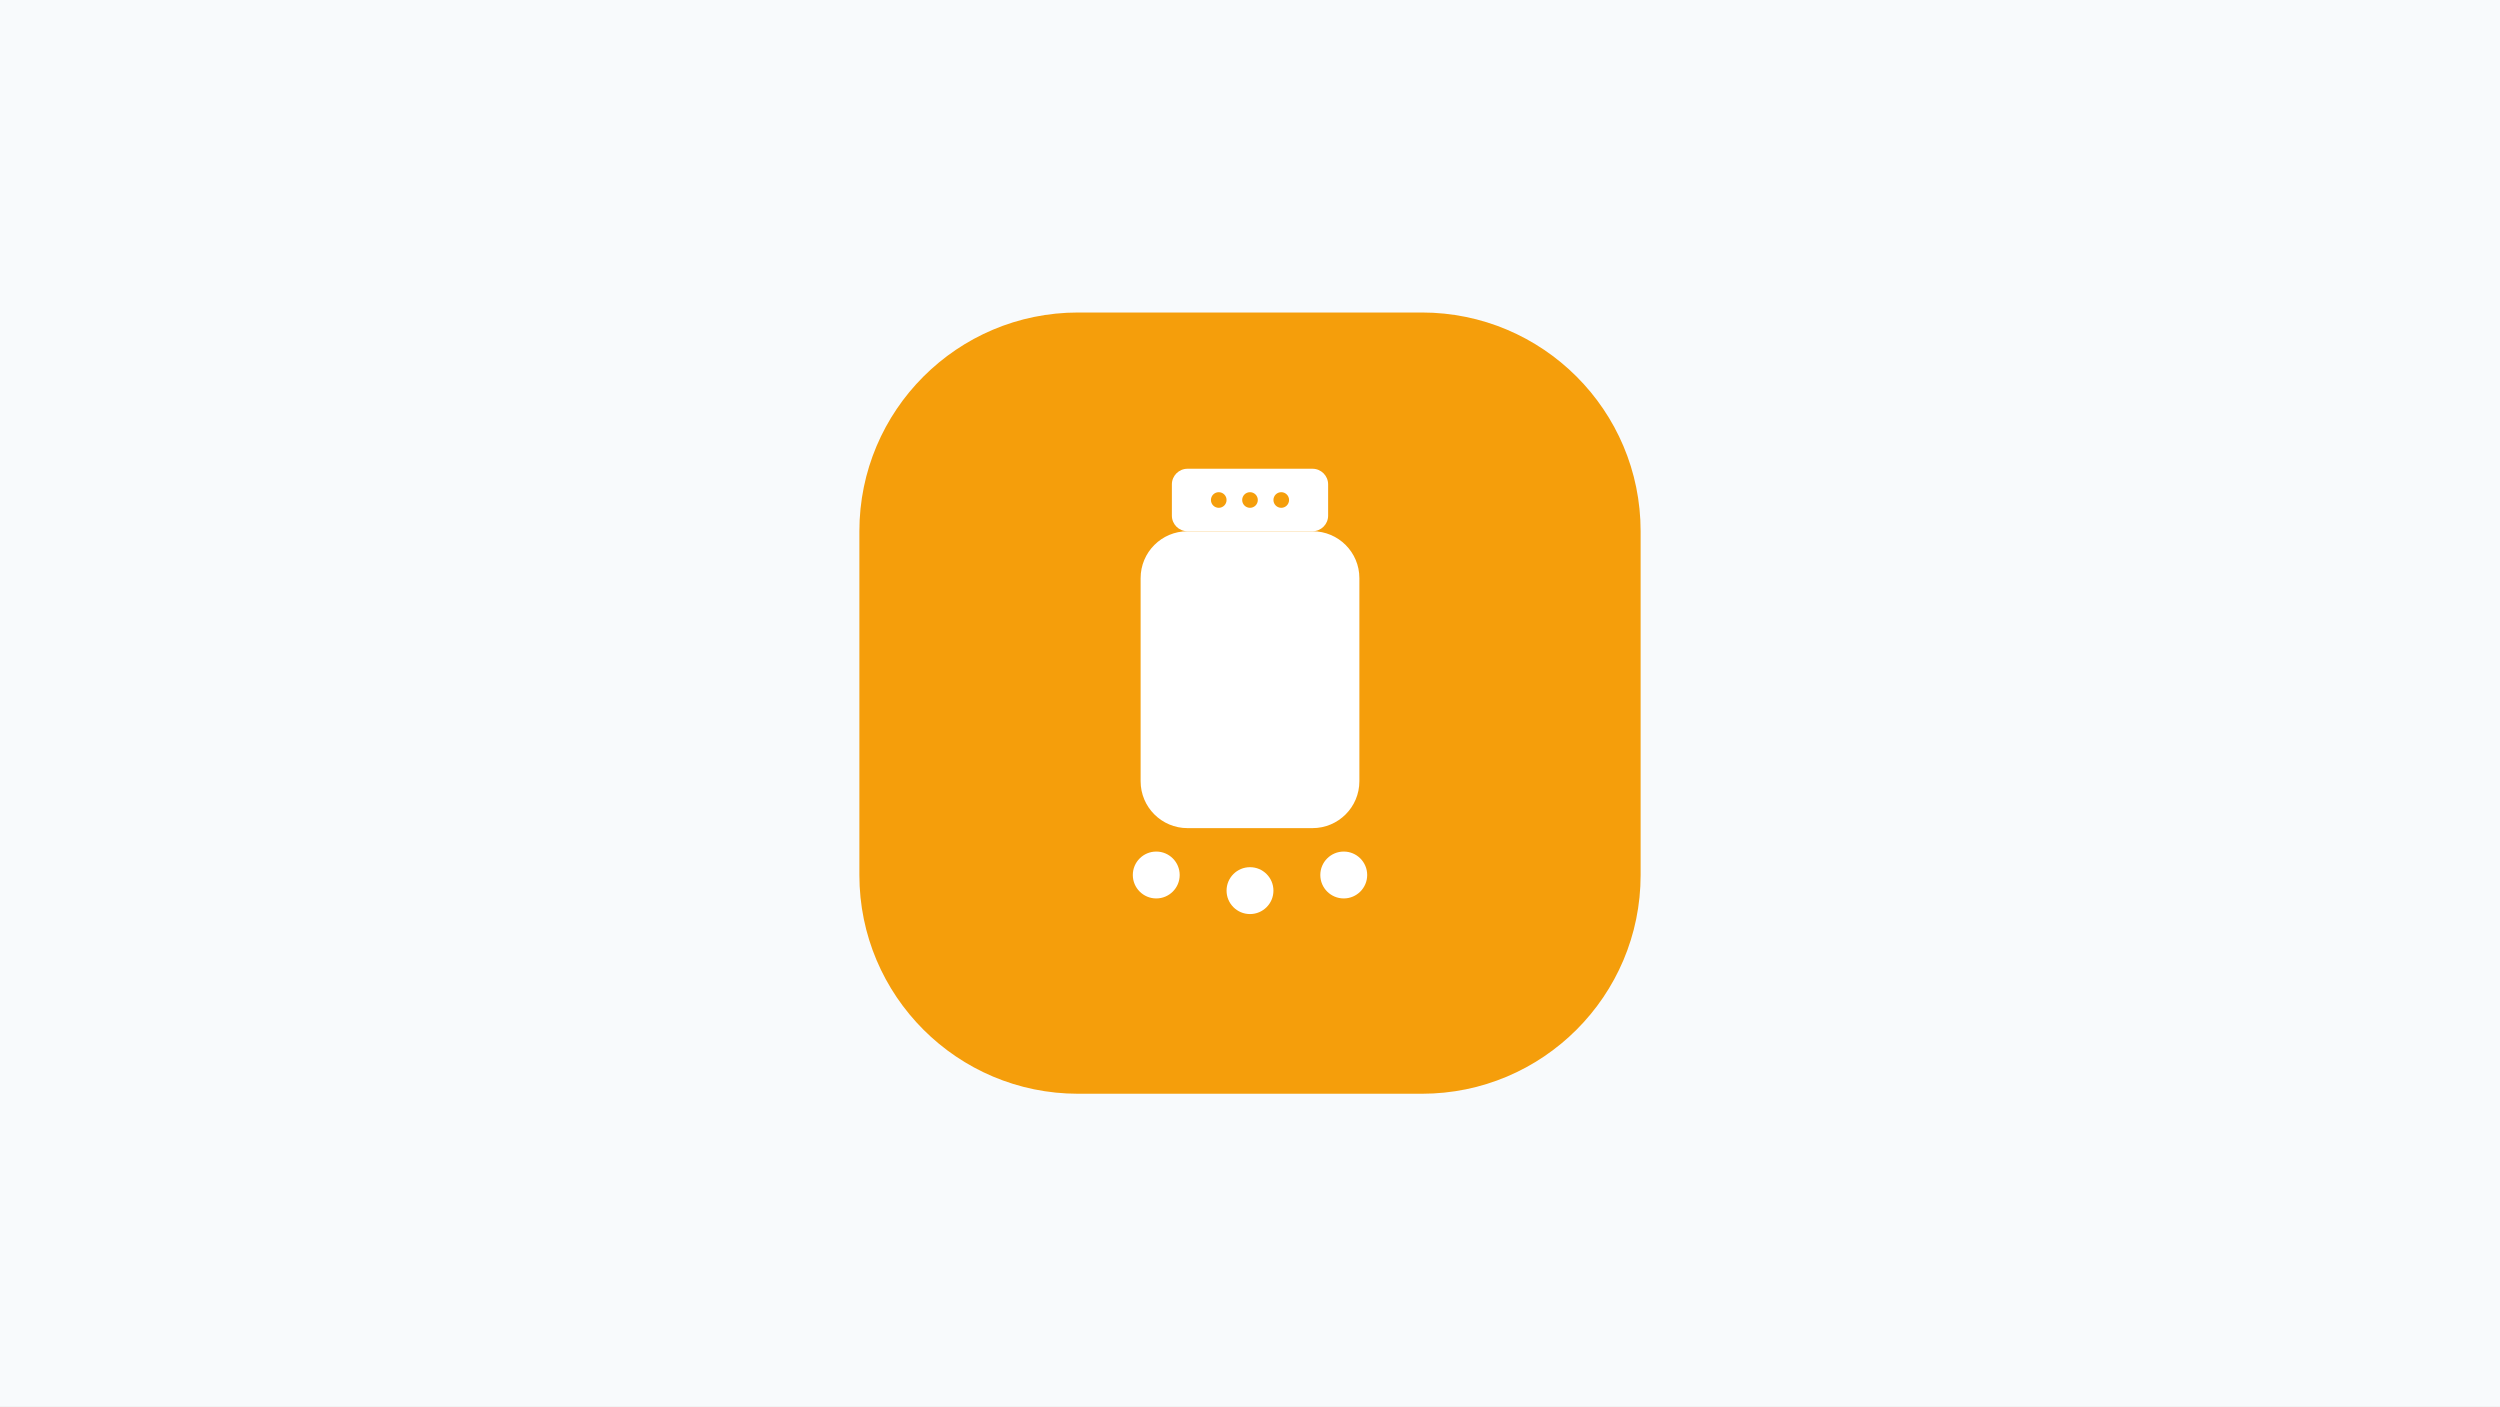
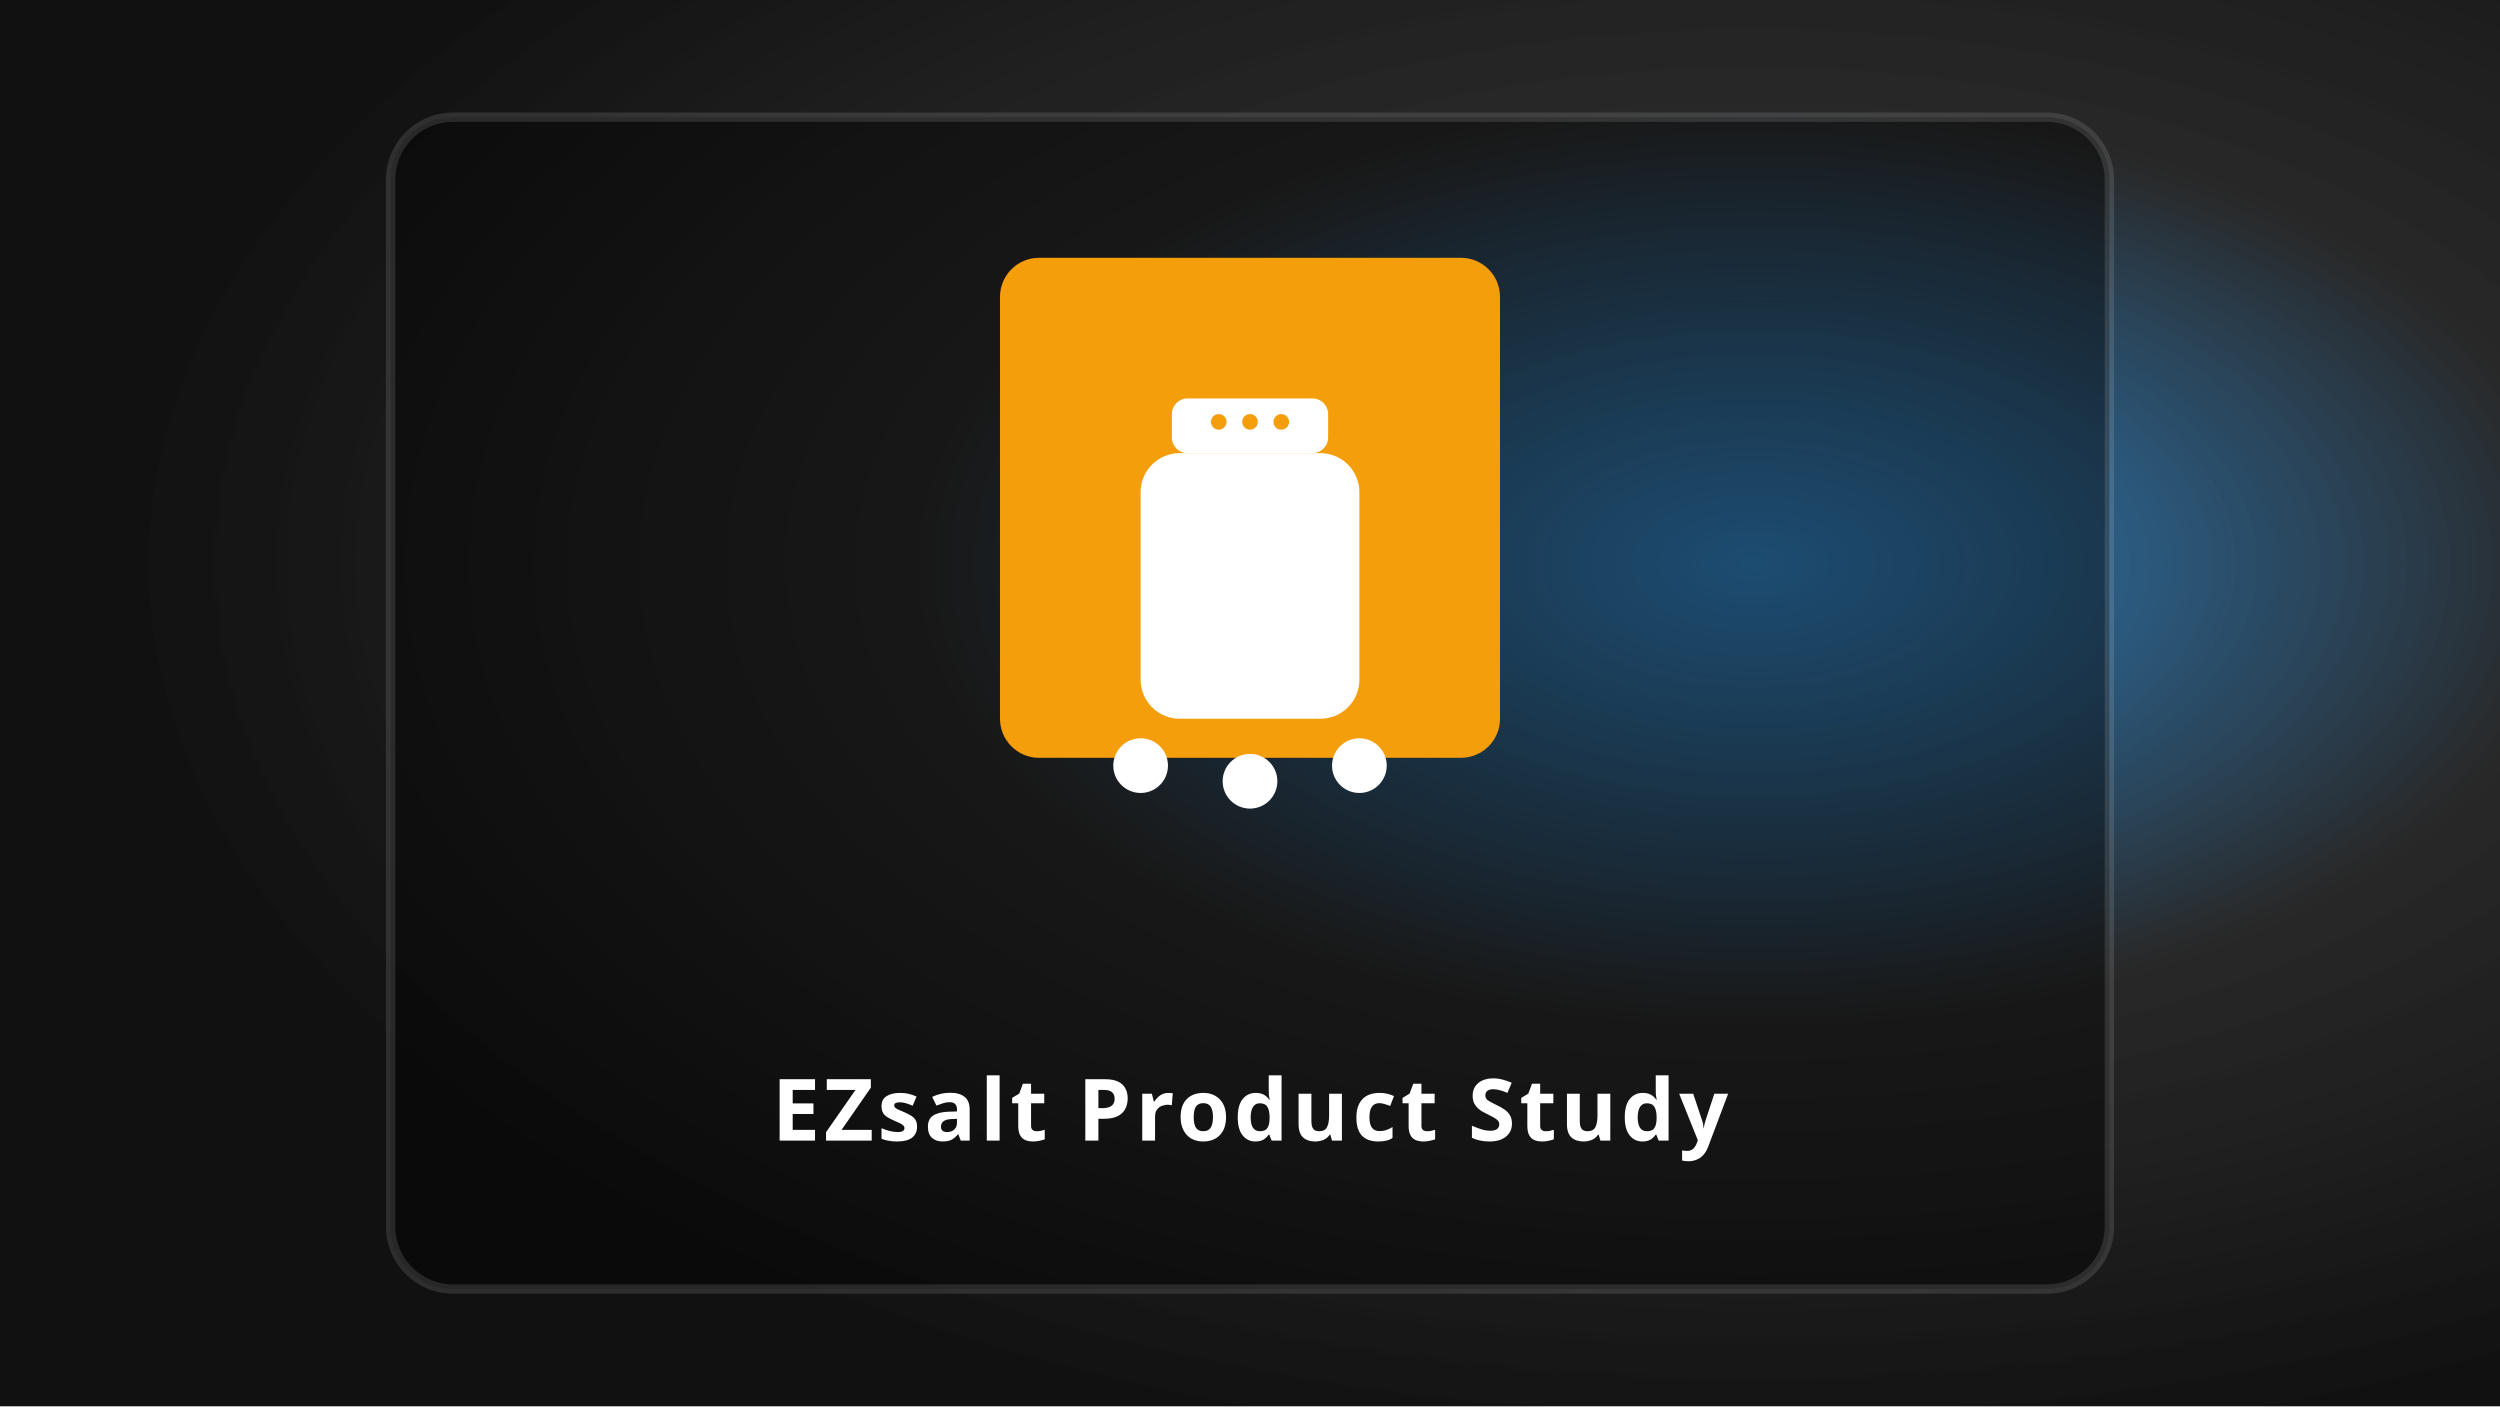
<svg xmlns="http://www.w3.org/2000/svg" viewBox="0 0 320 180" width="100%" height="100%">
-   <rect width="320" height="180" fill="#f8fafc" />
-   <rect x="110" y="40" width="100" height="100" rx="28" fill="#f59e0b" />
-   <rect x="146" y="68" width="28" height="38" rx="6" fill="#ffffff" />
-   <rect x="150" y="60" width="20" height="8" rx="2" fill="#ffffff" />
-   <circle cx="156" cy="64" r="1" fill="#f59e0b" />
-   <circle cx="160" cy="64" r="1" fill="#f59e0b" />
-   <circle cx="164" cy="64" r="1" fill="#f59e0b" />
-   <circle cx="148" cy="112" r="3" fill="#ffffff" />
-   <circle cx="160" cy="114" r="3" fill="#ffffff" />
-   <circle cx="172" cy="112" r="3" fill="#ffffff" />
+   <defs>
+     <radialGradient id="win10" cx="70%" cy="40%" r="65%">
+       <stop offset="0%" stop-color="#0063b1" stop-opacity="0.8" />
+       <stop offset="50%" stop-color="#1e1e1e" stop-opacity="0.95" />
+       <stop offset="100%" stop-color="#111111" stop-opacity="1" />
+     </radialGradient>
+   </defs>
+   <rect width="320" height="180" fill="url(#win10)" />
+   <rect x="50" y="15" width="220" height="150" rx="8" fill="rgba(0,0,0,0.4)" stroke="rgba(255,255,255,0.12)" stroke-width="1.2" />
+   <rect x="128" y="33" width="64" height="64" rx="5" fill="#f59e0b" />
+   <rect x="146" y="58" width="28" height="34" rx="5" fill="#ffffff" />
+   <rect x="150" y="51" width="20" height="7" rx="2" fill="#ffffff" />
+   <circle cx="156" cy="54" r="1" fill="#f59e0b" />
+   <circle cx="160" cy="54" r="1" fill="#f59e0b" />
+   <circle cx="164" cy="54" r="1" fill="#f59e0b" />
+   <circle cx="146" cy="98" r="3.5" fill="#ffffff" />
+   <circle cx="160" cy="100" r="3.5" fill="#ffffff" />
+   <circle cx="174" cy="98" r="3.5" fill="#ffffff" />
+   <text x="160" y="146" font-family="'Segoe UI', sans-serif" font-weight="600" font-size="11" fill="#ffffff" text-anchor="middle" letter-spacing="0.5">EZsalt Product Study</text>
</svg>
